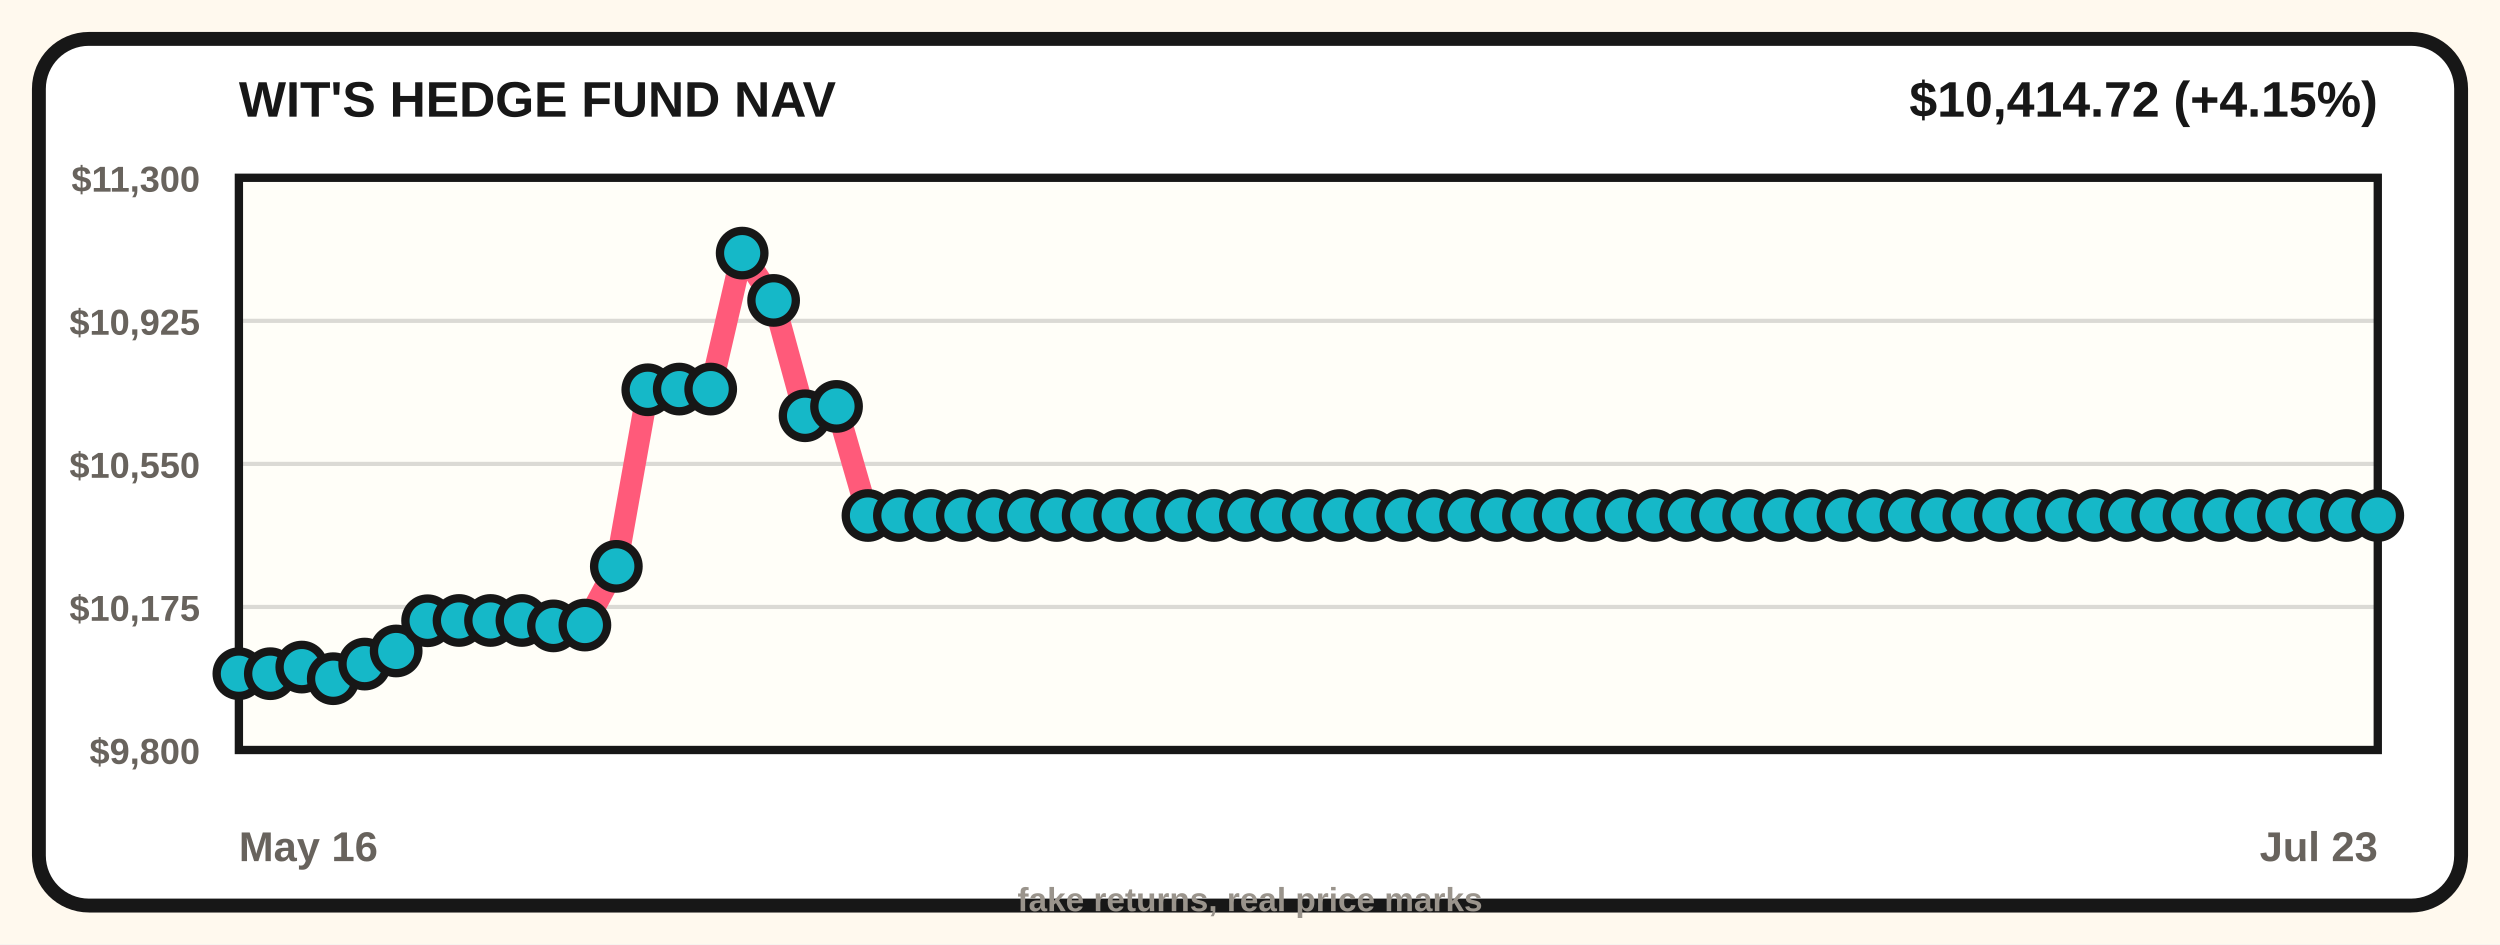
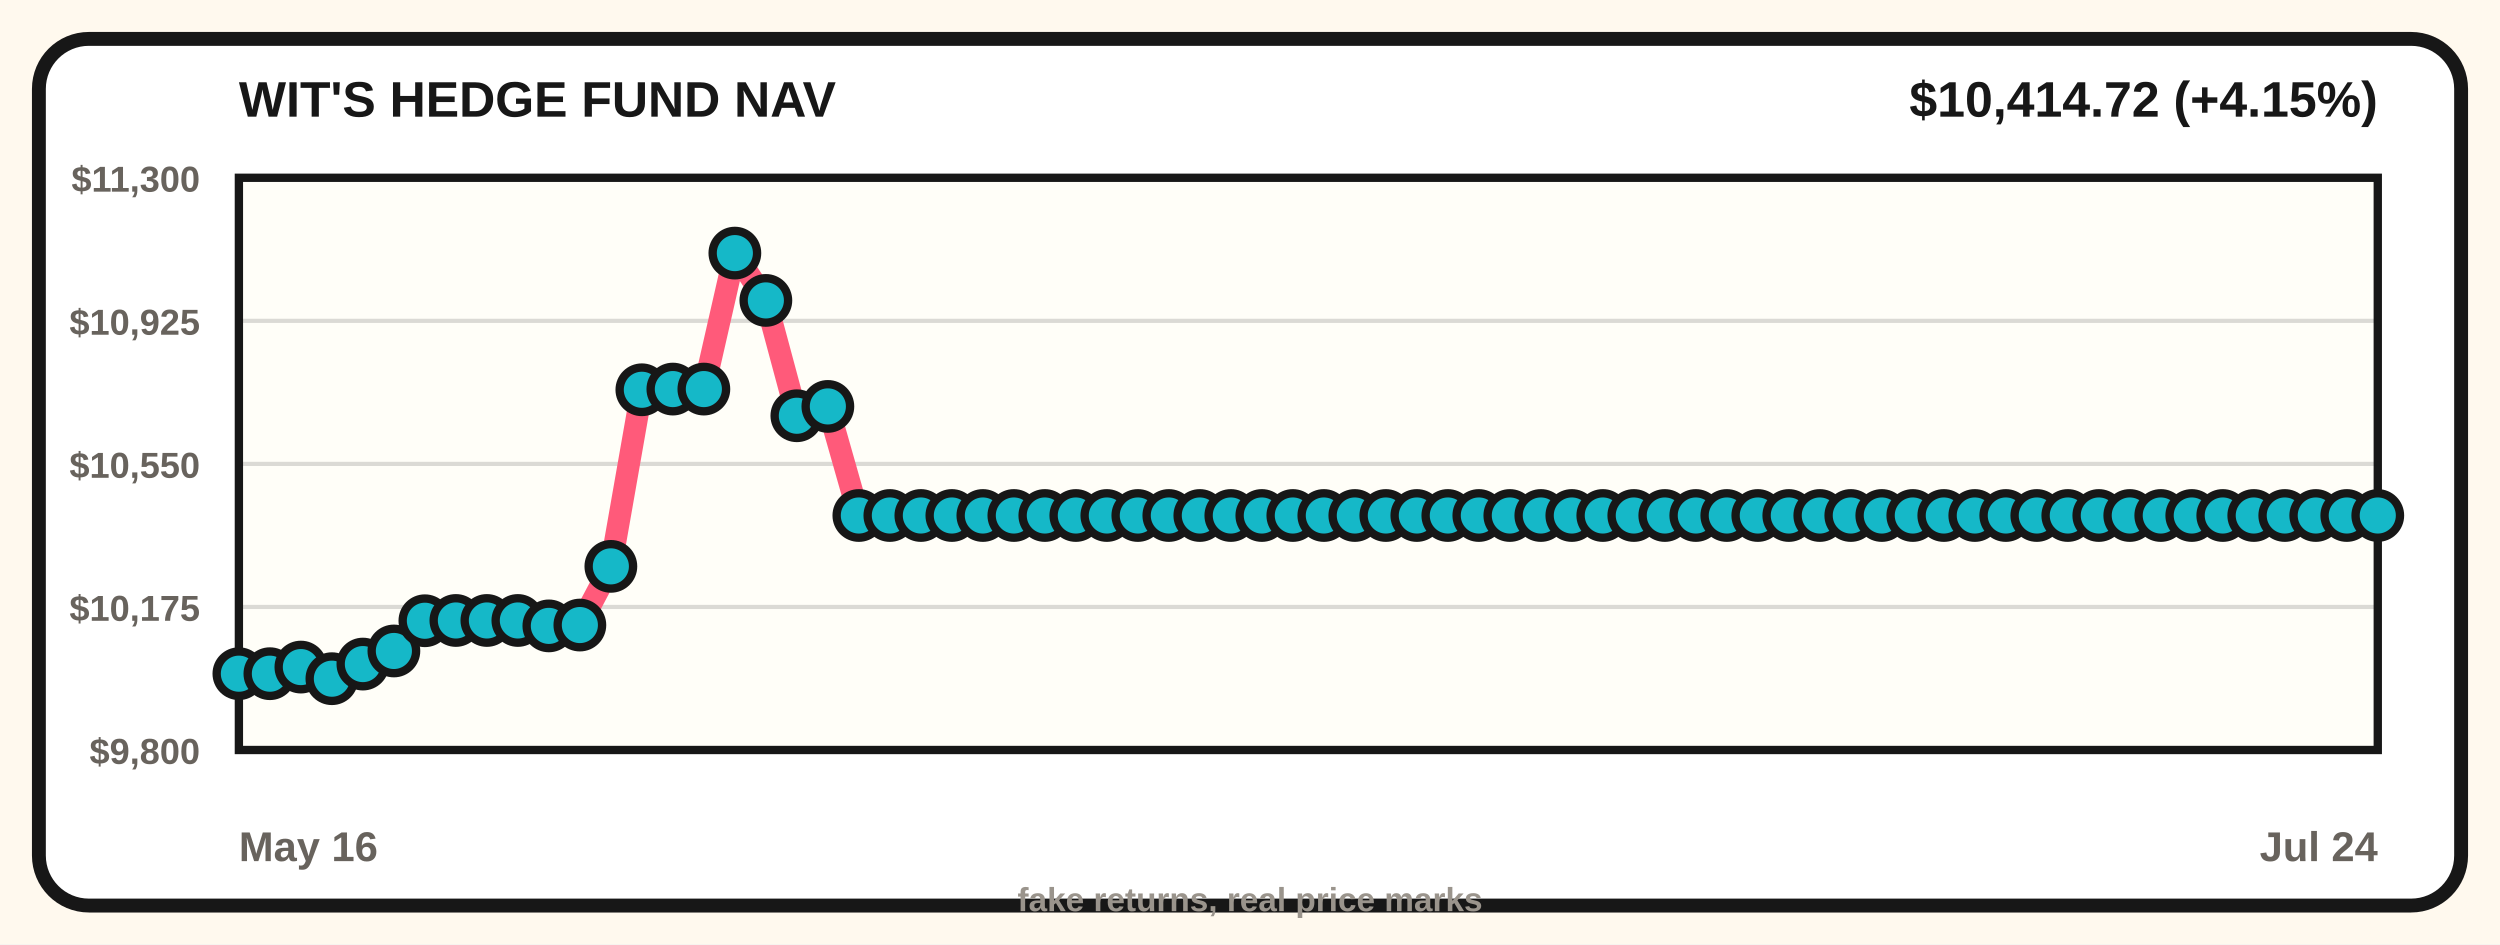
<svg xmlns="http://www.w3.org/2000/svg" width="900" height="340" viewBox="0 0 900 340" role="img" aria-label="Wit's Hedge Fund fake NAV chart">
  <rect width="900" height="340" fill="#fff9ee" />
  <rect x="14" y="14" width="872" height="312" rx="18" fill="#ffffff" stroke="#171717" stroke-width="5" />
  <rect x="86" y="64" width="770" height="206" fill="#fffef8" stroke="#171717" stroke-width="3" />
  <line x1="86" y1="270" x2="856" y2="270" stroke="#171717" stroke-width="1.5" opacity="0.16" />
  <text x="72" y="275" text-anchor="end" font-family="Arial, sans-serif" font-size="13" font-weight="800" fill="#68635d">$9,800</text>
  <line x1="86" y1="218.5" x2="856" y2="218.5" stroke="#171717" stroke-width="1.5" opacity="0.16" />
  <text x="72" y="223.5" text-anchor="end" font-family="Arial, sans-serif" font-size="13" font-weight="800" fill="#68635d">$10,175</text>
  <line x1="86" y1="167" x2="856" y2="167" stroke="#171717" stroke-width="1.5" opacity="0.16" />
  <text x="72" y="172" text-anchor="end" font-family="Arial, sans-serif" font-size="13" font-weight="800" fill="#68635d">$10,550</text>
  <line x1="86" y1="115.5" x2="856" y2="115.5" stroke="#171717" stroke-width="1.5" opacity="0.16" />
  <text x="72" y="120.5" text-anchor="end" font-family="Arial, sans-serif" font-size="13" font-weight="800" fill="#68635d">$10,925</text>
  <line x1="86" y1="64" x2="856" y2="64" stroke="#171717" stroke-width="1.5" opacity="0.16" />
  <text x="72" y="69" text-anchor="end" font-family="Arial, sans-serif" font-size="13" font-weight="800" fill="#68635d">$11,300</text>
-   <polyline points="86,242.53 97.32,242.53 108.65,240.15 119.97,244.33 131.29,239.07 142.62,234.35 153.94,223.47 165.26,223.37 176.59,223.37 187.91,223.37 199.24,225.32 210.56,225.02 221.88,203.89 233.21,140.32 244.53,140.07 255.85,140.07 267.18,91.12 278.5,108.15 289.82,149.67 301.15,146.31 312.47,185.58 323.79,185.58 335.12,185.58 346.44,185.58 357.76,185.58 369.09,185.58 380.41,185.58 391.74,185.58 403.06,185.58 414.38,185.58 425.71,185.58 437.03,185.58 448.35,185.58 459.68,185.58 471,185.58 482.32,185.58 493.65,185.58 504.97,185.58 516.29,185.58 527.62,185.58 538.94,185.58 550.26,185.58 561.59,185.58 572.91,185.58 584.24,185.58 595.56,185.58 606.88,185.58 618.21,185.58 629.53,185.58 640.85,185.58 652.18,185.58 663.5,185.58 674.82,185.58 686.15,185.58 697.47,185.58 708.79,185.58 720.12,185.58 731.44,185.58 742.76,185.58 754.09,185.58 765.41,185.58 776.74,185.58 788.06,185.58 799.38,185.58 810.71,185.58 822.03,185.58 833.35,185.58 844.68,185.58 856,185.58" fill="none" stroke="#ff5a7a" stroke-width="8" stroke-linecap="round" stroke-linejoin="round" />
+   <polyline points="86,242.53 97.16,242.53 108.32,240.15 119.48,244.33 130.64,239.07 141.8,234.35 152.96,223.47 164.12,223.37 175.28,223.37 186.43,223.37 197.59,225.32 208.75,225.02 219.91,203.89 231.07,140.32 242.23,140.07 253.39,140.07 264.55,91.12 275.71,108.15 286.87,149.67 298.03,146.31 309.19,185.58 320.35,185.58 331.51,185.58 342.67,185.58 353.83,185.58 364.99,185.58 376.14,185.58 387.3,185.58 398.46,185.58 409.62,185.58 420.78,185.58 431.94,185.58 443.1,185.58 454.26,185.58 465.42,185.58 476.58,185.58 487.74,185.58 498.9,185.58 510.06,185.58 521.22,185.58 532.38,185.58 543.54,185.58 554.7,185.58 565.86,185.58 577.01,185.58 588.17,185.58 599.33,185.58 610.49,185.58 621.65,185.58 632.81,185.58 643.97,185.58 655.13,185.58 666.29,185.58 677.45,185.58 688.61,185.58 699.77,185.58 710.93,185.58 722.09,185.58 733.25,185.58 744.41,185.58 755.57,185.58 766.72,185.58 777.88,185.58 789.04,185.58 800.2,185.58 811.36,185.58 822.52,185.58 833.68,185.58 844.84,185.58 856,185.58" fill="none" stroke="#ff5a7a" stroke-width="8" stroke-linecap="round" stroke-linejoin="round" />
  <circle cx="86" cy="242.53" r="8" fill="#15b8c8" stroke="#171717" stroke-width="3" />
-   <circle cx="97.32" cy="242.53" r="8" fill="#15b8c8" stroke="#171717" stroke-width="3" />
-   <circle cx="108.65" cy="240.15" r="8" fill="#15b8c8" stroke="#171717" stroke-width="3" />
-   <circle cx="119.97" cy="244.33" r="8" fill="#15b8c8" stroke="#171717" stroke-width="3" />
-   <circle cx="131.29" cy="239.07" r="8" fill="#15b8c8" stroke="#171717" stroke-width="3" />
-   <circle cx="142.62" cy="234.35" r="8" fill="#15b8c8" stroke="#171717" stroke-width="3" />
-   <circle cx="153.94" cy="223.47" r="8" fill="#15b8c8" stroke="#171717" stroke-width="3" />
-   <circle cx="165.26" cy="223.37" r="8" fill="#15b8c8" stroke="#171717" stroke-width="3" />
-   <circle cx="176.59" cy="223.37" r="8" fill="#15b8c8" stroke="#171717" stroke-width="3" />
-   <circle cx="187.91" cy="223.37" r="8" fill="#15b8c8" stroke="#171717" stroke-width="3" />
-   <circle cx="199.24" cy="225.32" r="8" fill="#15b8c8" stroke="#171717" stroke-width="3" />
-   <circle cx="210.56" cy="225.02" r="8" fill="#15b8c8" stroke="#171717" stroke-width="3" />
-   <circle cx="221.88" cy="203.89" r="8" fill="#15b8c8" stroke="#171717" stroke-width="3" />
-   <circle cx="233.21" cy="140.32" r="8" fill="#15b8c8" stroke="#171717" stroke-width="3" />
-   <circle cx="244.53" cy="140.07" r="8" fill="#15b8c8" stroke="#171717" stroke-width="3" />
-   <circle cx="255.85" cy="140.07" r="8" fill="#15b8c8" stroke="#171717" stroke-width="3" />
-   <circle cx="267.18" cy="91.12" r="8" fill="#15b8c8" stroke="#171717" stroke-width="3" />
-   <circle cx="278.5" cy="108.15" r="8" fill="#15b8c8" stroke="#171717" stroke-width="3" />
-   <circle cx="289.82" cy="149.67" r="8" fill="#15b8c8" stroke="#171717" stroke-width="3" />
-   <circle cx="301.15" cy="146.31" r="8" fill="#15b8c8" stroke="#171717" stroke-width="3" />
-   <circle cx="312.47" cy="185.58" r="8" fill="#15b8c8" stroke="#171717" stroke-width="3" />
-   <circle cx="323.79" cy="185.58" r="8" fill="#15b8c8" stroke="#171717" stroke-width="3" />
-   <circle cx="335.12" cy="185.58" r="8" fill="#15b8c8" stroke="#171717" stroke-width="3" />
-   <circle cx="346.44" cy="185.58" r="8" fill="#15b8c8" stroke="#171717" stroke-width="3" />
-   <circle cx="357.76" cy="185.58" r="8" fill="#15b8c8" stroke="#171717" stroke-width="3" />
-   <circle cx="369.09" cy="185.58" r="8" fill="#15b8c8" stroke="#171717" stroke-width="3" />
-   <circle cx="380.41" cy="185.58" r="8" fill="#15b8c8" stroke="#171717" stroke-width="3" />
-   <circle cx="391.74" cy="185.58" r="8" fill="#15b8c8" stroke="#171717" stroke-width="3" />
-   <circle cx="403.06" cy="185.58" r="8" fill="#15b8c8" stroke="#171717" stroke-width="3" />
-   <circle cx="414.38" cy="185.58" r="8" fill="#15b8c8" stroke="#171717" stroke-width="3" />
-   <circle cx="425.71" cy="185.58" r="8" fill="#15b8c8" stroke="#171717" stroke-width="3" />
-   <circle cx="437.03" cy="185.58" r="8" fill="#15b8c8" stroke="#171717" stroke-width="3" />
-   <circle cx="448.35" cy="185.58" r="8" fill="#15b8c8" stroke="#171717" stroke-width="3" />
-   <circle cx="459.68" cy="185.58" r="8" fill="#15b8c8" stroke="#171717" stroke-width="3" />
-   <circle cx="471" cy="185.58" r="8" fill="#15b8c8" stroke="#171717" stroke-width="3" />
-   <circle cx="482.32" cy="185.58" r="8" fill="#15b8c8" stroke="#171717" stroke-width="3" />
-   <circle cx="493.65" cy="185.58" r="8" fill="#15b8c8" stroke="#171717" stroke-width="3" />
-   <circle cx="504.97" cy="185.58" r="8" fill="#15b8c8" stroke="#171717" stroke-width="3" />
-   <circle cx="516.29" cy="185.58" r="8" fill="#15b8c8" stroke="#171717" stroke-width="3" />
-   <circle cx="527.62" cy="185.58" r="8" fill="#15b8c8" stroke="#171717" stroke-width="3" />
-   <circle cx="538.94" cy="185.58" r="8" fill="#15b8c8" stroke="#171717" stroke-width="3" />
-   <circle cx="550.26" cy="185.58" r="8" fill="#15b8c8" stroke="#171717" stroke-width="3" />
-   <circle cx="561.59" cy="185.58" r="8" fill="#15b8c8" stroke="#171717" stroke-width="3" />
-   <circle cx="572.91" cy="185.58" r="8" fill="#15b8c8" stroke="#171717" stroke-width="3" />
-   <circle cx="584.24" cy="185.58" r="8" fill="#15b8c8" stroke="#171717" stroke-width="3" />
-   <circle cx="595.56" cy="185.58" r="8" fill="#15b8c8" stroke="#171717" stroke-width="3" />
-   <circle cx="606.88" cy="185.58" r="8" fill="#15b8c8" stroke="#171717" stroke-width="3" />
-   <circle cx="618.21" cy="185.58" r="8" fill="#15b8c8" stroke="#171717" stroke-width="3" />
-   <circle cx="629.53" cy="185.58" r="8" fill="#15b8c8" stroke="#171717" stroke-width="3" />
-   <circle cx="640.85" cy="185.58" r="8" fill="#15b8c8" stroke="#171717" stroke-width="3" />
-   <circle cx="652.18" cy="185.58" r="8" fill="#15b8c8" stroke="#171717" stroke-width="3" />
-   <circle cx="663.5" cy="185.58" r="8" fill="#15b8c8" stroke="#171717" stroke-width="3" />
-   <circle cx="674.82" cy="185.58" r="8" fill="#15b8c8" stroke="#171717" stroke-width="3" />
-   <circle cx="686.15" cy="185.58" r="8" fill="#15b8c8" stroke="#171717" stroke-width="3" />
-   <circle cx="697.47" cy="185.58" r="8" fill="#15b8c8" stroke="#171717" stroke-width="3" />
-   <circle cx="708.79" cy="185.58" r="8" fill="#15b8c8" stroke="#171717" stroke-width="3" />
-   <circle cx="720.12" cy="185.58" r="8" fill="#15b8c8" stroke="#171717" stroke-width="3" />
-   <circle cx="731.44" cy="185.58" r="8" fill="#15b8c8" stroke="#171717" stroke-width="3" />
-   <circle cx="742.76" cy="185.58" r="8" fill="#15b8c8" stroke="#171717" stroke-width="3" />
-   <circle cx="754.09" cy="185.58" r="8" fill="#15b8c8" stroke="#171717" stroke-width="3" />
-   <circle cx="765.41" cy="185.58" r="8" fill="#15b8c8" stroke="#171717" stroke-width="3" />
-   <circle cx="776.74" cy="185.58" r="8" fill="#15b8c8" stroke="#171717" stroke-width="3" />
-   <circle cx="788.06" cy="185.58" r="8" fill="#15b8c8" stroke="#171717" stroke-width="3" />
-   <circle cx="799.38" cy="185.58" r="8" fill="#15b8c8" stroke="#171717" stroke-width="3" />
-   <circle cx="810.71" cy="185.58" r="8" fill="#15b8c8" stroke="#171717" stroke-width="3" />
-   <circle cx="822.03" cy="185.58" r="8" fill="#15b8c8" stroke="#171717" stroke-width="3" />
-   <circle cx="833.35" cy="185.58" r="8" fill="#15b8c8" stroke="#171717" stroke-width="3" />
-   <circle cx="844.68" cy="185.58" r="8" fill="#15b8c8" stroke="#171717" stroke-width="3" />
+   <circle cx="97.16" cy="242.53" r="8" fill="#15b8c8" stroke="#171717" stroke-width="3" />
+   <circle cx="108.32" cy="240.15" r="8" fill="#15b8c8" stroke="#171717" stroke-width="3" />
+   <circle cx="119.48" cy="244.33" r="8" fill="#15b8c8" stroke="#171717" stroke-width="3" />
+   <circle cx="130.64" cy="239.07" r="8" fill="#15b8c8" stroke="#171717" stroke-width="3" />
+   <circle cx="141.8" cy="234.35" r="8" fill="#15b8c8" stroke="#171717" stroke-width="3" />
+   <circle cx="152.96" cy="223.47" r="8" fill="#15b8c8" stroke="#171717" stroke-width="3" />
+   <circle cx="164.12" cy="223.37" r="8" fill="#15b8c8" stroke="#171717" stroke-width="3" />
+   <circle cx="175.28" cy="223.37" r="8" fill="#15b8c8" stroke="#171717" stroke-width="3" />
+   <circle cx="186.43" cy="223.37" r="8" fill="#15b8c8" stroke="#171717" stroke-width="3" />
+   <circle cx="197.59" cy="225.32" r="8" fill="#15b8c8" stroke="#171717" stroke-width="3" />
+   <circle cx="208.75" cy="225.02" r="8" fill="#15b8c8" stroke="#171717" stroke-width="3" />
+   <circle cx="219.91" cy="203.89" r="8" fill="#15b8c8" stroke="#171717" stroke-width="3" />
+   <circle cx="231.07" cy="140.32" r="8" fill="#15b8c8" stroke="#171717" stroke-width="3" />
+   <circle cx="242.23" cy="140.07" r="8" fill="#15b8c8" stroke="#171717" stroke-width="3" />
+   <circle cx="253.39" cy="140.07" r="8" fill="#15b8c8" stroke="#171717" stroke-width="3" />
+   <circle cx="264.55" cy="91.12" r="8" fill="#15b8c8" stroke="#171717" stroke-width="3" />
+   <circle cx="275.71" cy="108.15" r="8" fill="#15b8c8" stroke="#171717" stroke-width="3" />
+   <circle cx="286.87" cy="149.67" r="8" fill="#15b8c8" stroke="#171717" stroke-width="3" />
+   <circle cx="298.03" cy="146.31" r="8" fill="#15b8c8" stroke="#171717" stroke-width="3" />
+   <circle cx="309.19" cy="185.58" r="8" fill="#15b8c8" stroke="#171717" stroke-width="3" />
+   <circle cx="320.35" cy="185.58" r="8" fill="#15b8c8" stroke="#171717" stroke-width="3" />
+   <circle cx="331.51" cy="185.58" r="8" fill="#15b8c8" stroke="#171717" stroke-width="3" />
+   <circle cx="342.67" cy="185.58" r="8" fill="#15b8c8" stroke="#171717" stroke-width="3" />
+   <circle cx="353.83" cy="185.58" r="8" fill="#15b8c8" stroke="#171717" stroke-width="3" />
+   <circle cx="364.99" cy="185.58" r="8" fill="#15b8c8" stroke="#171717" stroke-width="3" />
+   <circle cx="376.14" cy="185.58" r="8" fill="#15b8c8" stroke="#171717" stroke-width="3" />
+   <circle cx="387.3" cy="185.58" r="8" fill="#15b8c8" stroke="#171717" stroke-width="3" />
+   <circle cx="398.46" cy="185.58" r="8" fill="#15b8c8" stroke="#171717" stroke-width="3" />
+   <circle cx="409.62" cy="185.58" r="8" fill="#15b8c8" stroke="#171717" stroke-width="3" />
+   <circle cx="420.78" cy="185.58" r="8" fill="#15b8c8" stroke="#171717" stroke-width="3" />
+   <circle cx="431.94" cy="185.58" r="8" fill="#15b8c8" stroke="#171717" stroke-width="3" />
+   <circle cx="443.1" cy="185.58" r="8" fill="#15b8c8" stroke="#171717" stroke-width="3" />
+   <circle cx="454.26" cy="185.58" r="8" fill="#15b8c8" stroke="#171717" stroke-width="3" />
+   <circle cx="465.42" cy="185.58" r="8" fill="#15b8c8" stroke="#171717" stroke-width="3" />
+   <circle cx="476.58" cy="185.58" r="8" fill="#15b8c8" stroke="#171717" stroke-width="3" />
+   <circle cx="487.74" cy="185.58" r="8" fill="#15b8c8" stroke="#171717" stroke-width="3" />
+   <circle cx="498.9" cy="185.58" r="8" fill="#15b8c8" stroke="#171717" stroke-width="3" />
+   <circle cx="510.06" cy="185.58" r="8" fill="#15b8c8" stroke="#171717" stroke-width="3" />
+   <circle cx="521.22" cy="185.58" r="8" fill="#15b8c8" stroke="#171717" stroke-width="3" />
+   <circle cx="532.38" cy="185.58" r="8" fill="#15b8c8" stroke="#171717" stroke-width="3" />
+   <circle cx="543.54" cy="185.58" r="8" fill="#15b8c8" stroke="#171717" stroke-width="3" />
+   <circle cx="554.7" cy="185.58" r="8" fill="#15b8c8" stroke="#171717" stroke-width="3" />
+   <circle cx="565.86" cy="185.58" r="8" fill="#15b8c8" stroke="#171717" stroke-width="3" />
+   <circle cx="577.01" cy="185.58" r="8" fill="#15b8c8" stroke="#171717" stroke-width="3" />
+   <circle cx="588.17" cy="185.58" r="8" fill="#15b8c8" stroke="#171717" stroke-width="3" />
+   <circle cx="599.33" cy="185.58" r="8" fill="#15b8c8" stroke="#171717" stroke-width="3" />
+   <circle cx="610.49" cy="185.58" r="8" fill="#15b8c8" stroke="#171717" stroke-width="3" />
+   <circle cx="621.65" cy="185.58" r="8" fill="#15b8c8" stroke="#171717" stroke-width="3" />
+   <circle cx="632.81" cy="185.58" r="8" fill="#15b8c8" stroke="#171717" stroke-width="3" />
+   <circle cx="643.97" cy="185.58" r="8" fill="#15b8c8" stroke="#171717" stroke-width="3" />
+   <circle cx="655.13" cy="185.58" r="8" fill="#15b8c8" stroke="#171717" stroke-width="3" />
+   <circle cx="666.29" cy="185.58" r="8" fill="#15b8c8" stroke="#171717" stroke-width="3" />
+   <circle cx="677.45" cy="185.58" r="8" fill="#15b8c8" stroke="#171717" stroke-width="3" />
+   <circle cx="688.61" cy="185.58" r="8" fill="#15b8c8" stroke="#171717" stroke-width="3" />
+   <circle cx="699.77" cy="185.58" r="8" fill="#15b8c8" stroke="#171717" stroke-width="3" />
+   <circle cx="710.93" cy="185.58" r="8" fill="#15b8c8" stroke="#171717" stroke-width="3" />
+   <circle cx="722.09" cy="185.58" r="8" fill="#15b8c8" stroke="#171717" stroke-width="3" />
+   <circle cx="733.25" cy="185.58" r="8" fill="#15b8c8" stroke="#171717" stroke-width="3" />
+   <circle cx="744.41" cy="185.58" r="8" fill="#15b8c8" stroke="#171717" stroke-width="3" />
+   <circle cx="755.57" cy="185.58" r="8" fill="#15b8c8" stroke="#171717" stroke-width="3" />
+   <circle cx="766.72" cy="185.58" r="8" fill="#15b8c8" stroke="#171717" stroke-width="3" />
+   <circle cx="777.88" cy="185.58" r="8" fill="#15b8c8" stroke="#171717" stroke-width="3" />
+   <circle cx="789.04" cy="185.58" r="8" fill="#15b8c8" stroke="#171717" stroke-width="3" />
+   <circle cx="800.2" cy="185.58" r="8" fill="#15b8c8" stroke="#171717" stroke-width="3" />
+   <circle cx="811.36" cy="185.58" r="8" fill="#15b8c8" stroke="#171717" stroke-width="3" />
+   <circle cx="822.52" cy="185.58" r="8" fill="#15b8c8" stroke="#171717" stroke-width="3" />
+   <circle cx="833.68" cy="185.58" r="8" fill="#15b8c8" stroke="#171717" stroke-width="3" />
+   <circle cx="844.84" cy="185.58" r="8" fill="#15b8c8" stroke="#171717" stroke-width="3" />
  <circle cx="856" cy="185.58" r="8" fill="#15b8c8" stroke="#171717" stroke-width="3" />
  <text x="86" y="42" font-family="Arial, sans-serif" font-size="18" font-weight="900" fill="#171717">WIT'S HEDGE FUND NAV</text>
  <text x="856" y="42" text-anchor="end" font-family="Arial, sans-serif" font-size="18" font-weight="900" fill="#171717">$10,414.72 (+4.15%)</text>
  <text x="86" y="310" text-anchor="start" font-family="Arial, sans-serif" font-size="15" font-weight="900" fill="#68635d">May 16</text>
-   <text x="856" y="310" text-anchor="end" font-family="Arial, sans-serif" font-size="15" font-weight="900" fill="#68635d">Jul 23</text>
+   <text x="856" y="310" text-anchor="end" font-family="Arial, sans-serif" font-size="15" font-weight="900" fill="#68635d">Jul 24</text>
  <text x="450" y="328" text-anchor="middle" font-family="Arial, sans-serif" font-size="12" font-weight="800" fill="#9a948c">fake returns, real price marks</text>
</svg>
